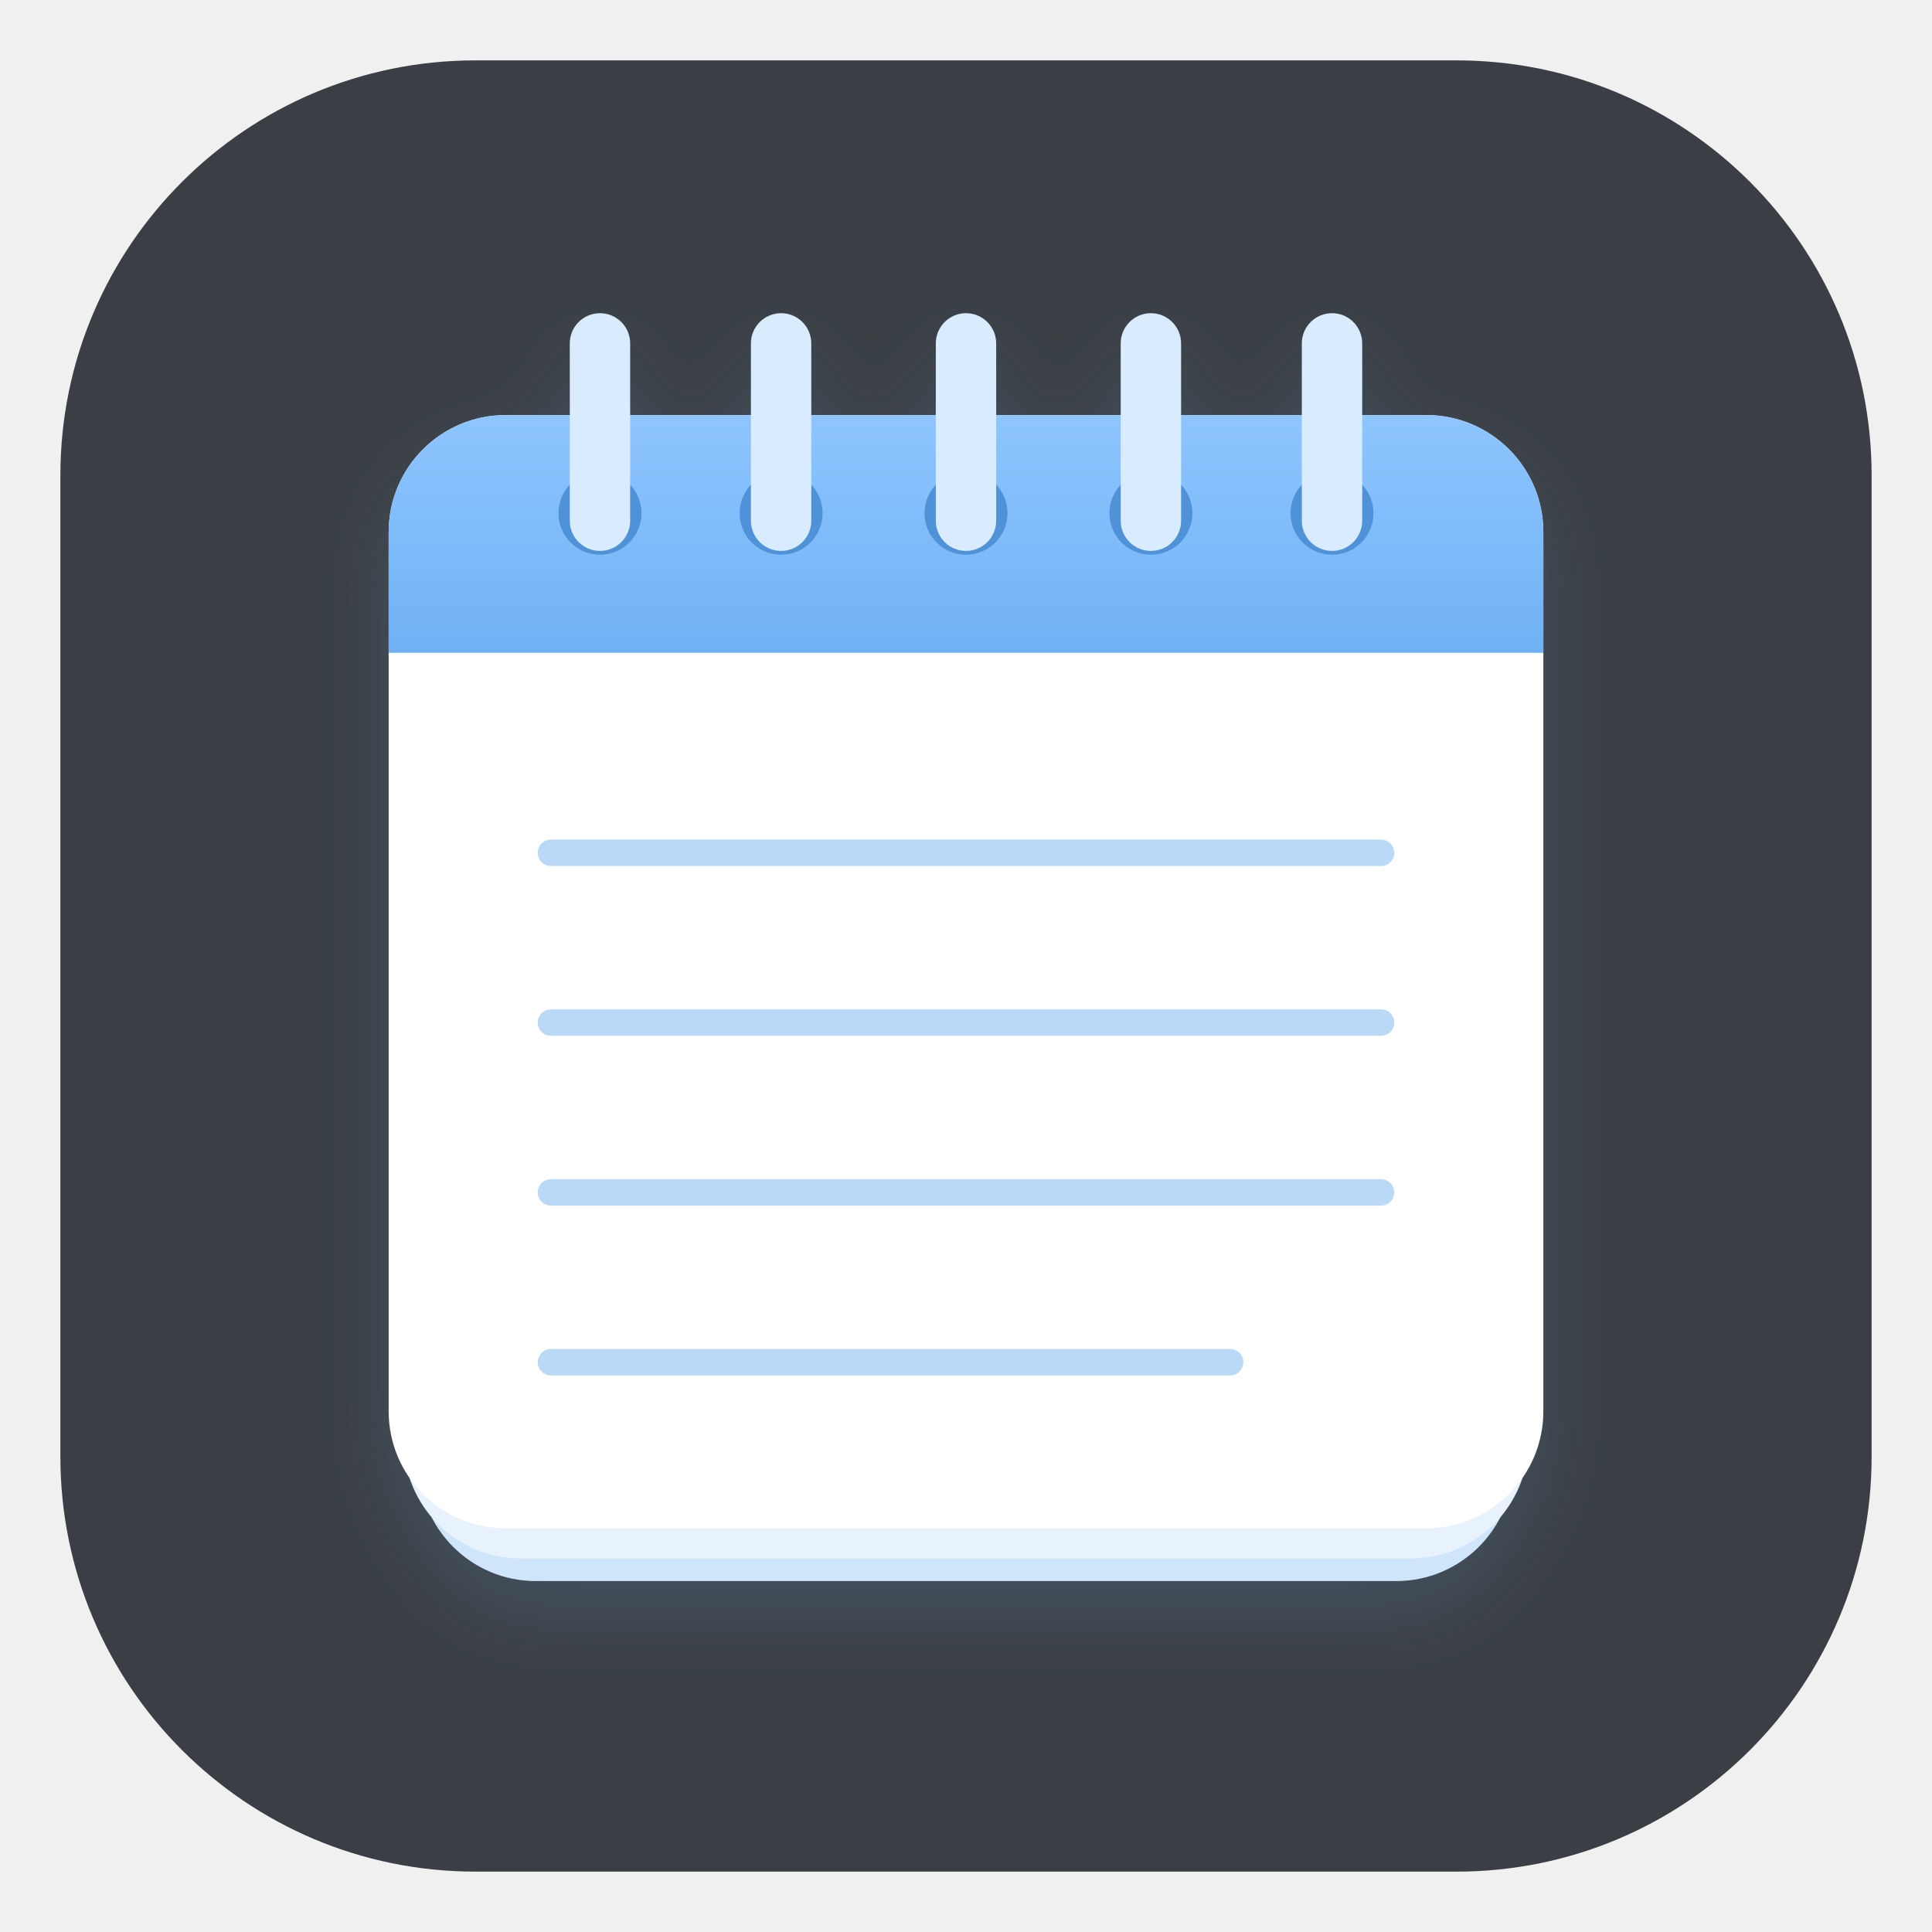
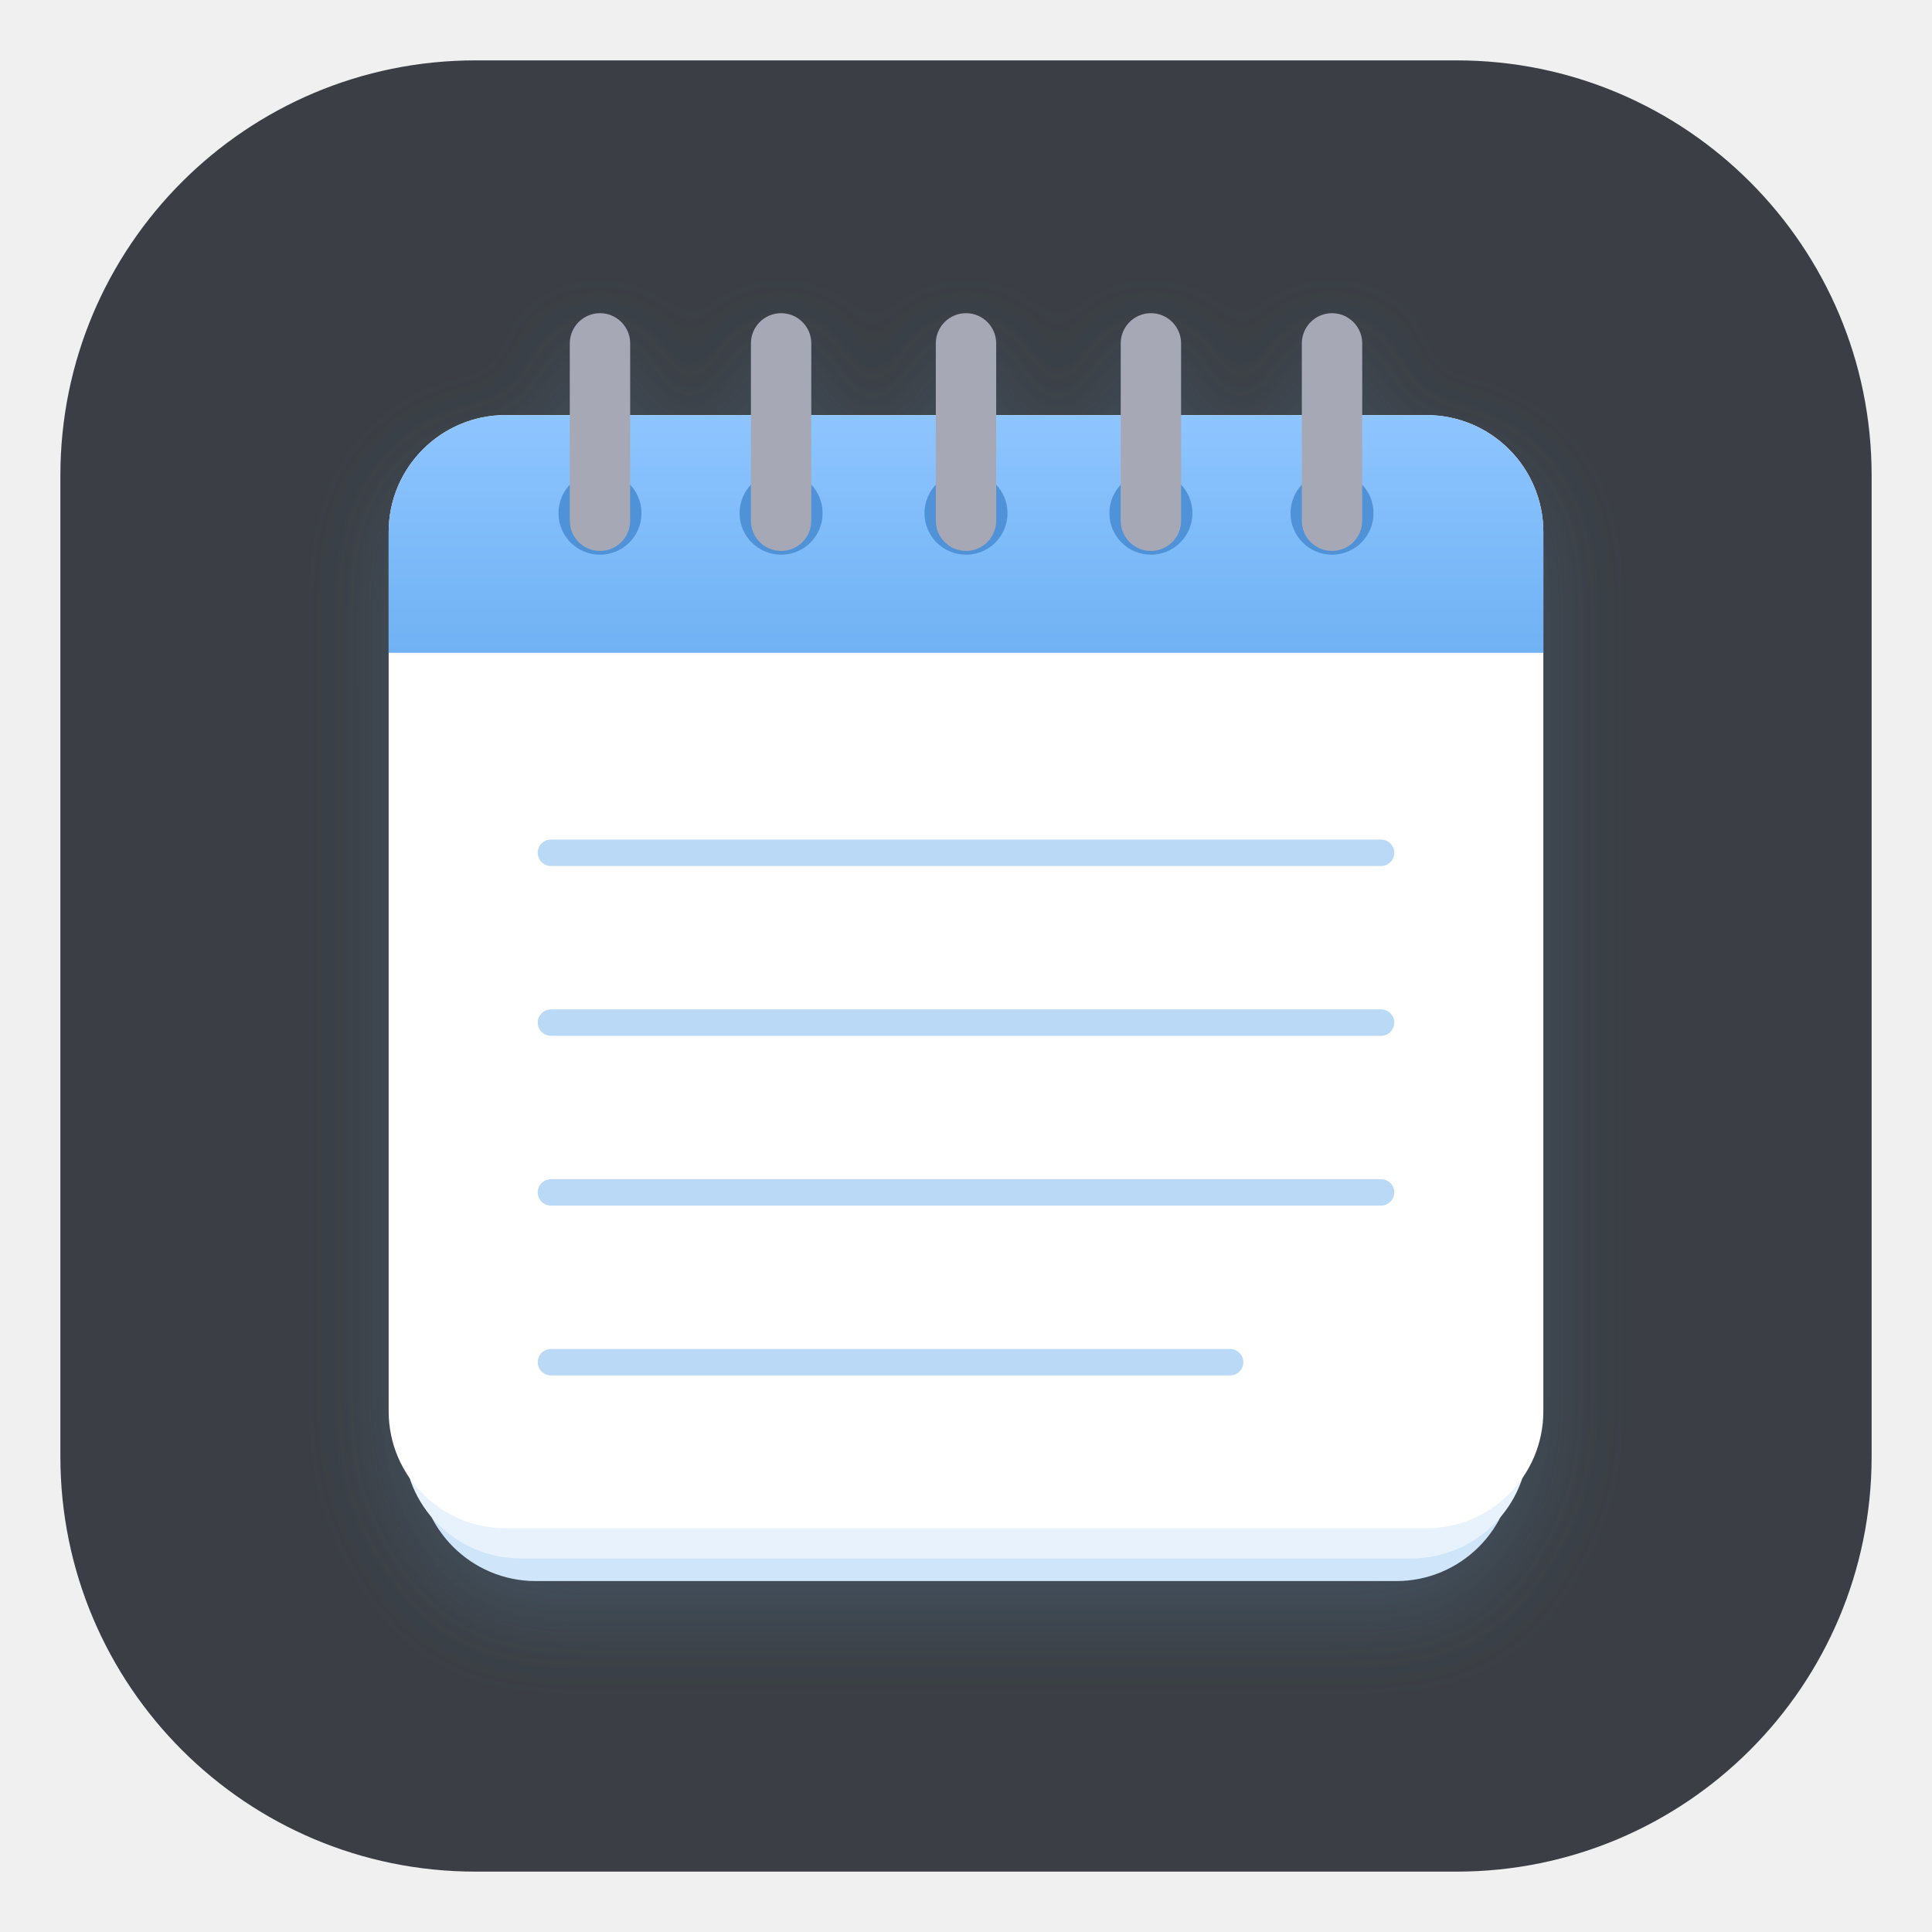
<svg xmlns="http://www.w3.org/2000/svg" viewBox="0 0 1024 1024" width="1024" height="1024" role="img" aria-labelledby="title desc">
  <defs>
    <linearGradient id="header" x1="0" y1="0" x2="0" y2="1">
      <stop offset="0%" stop-color="#8EC5FF" />
      <stop offset="100%" stop-color="#70B2F4" />
    </linearGradient>
    <filter id="shadow" x="-20%" y="-20%" width="140%" height="160%">
      <feDropShadow dx="0" dy="18" stdDeviation="22" flood-color="#5E8DB8" flood-opacity="0.22" />
    </filter>
  </defs>
  <rect x="32" y="32" width="960" height="960" rx="220" fill="#3B3F45" />
  <g filter="url(#shadow)">
    <rect x="222" y="248" width="580" height="590" rx="62" fill="#CFE5FA" />
    <rect x="214" y="236" width="596" height="590" rx="62" fill="#E7F2FC" />
    <rect x="206" y="220" width="612" height="590" rx="62" fill="#FFFFFF" />
    <path d="M268 220H756C790.24 220 818 247.76 818 282V346H206V282C206 247.76 233.76 220 268 220Z" fill="url(#header)" />
    <g fill="#4F92D8">
      <circle cx="318" cy="272" r="22" />
      <circle cx="414" cy="272" r="22" />
      <circle cx="512" cy="272" r="22" />
      <circle cx="610" cy="272" r="22" />
      <circle cx="706" cy="272" r="22" />
    </g>
-     <g fill="#D8EBFF">
+     <g fill="#A6A9B5">
      <rect x="302" y="166" width="32" height="126" rx="16" />
      <rect x="398" y="166" width="32" height="126" rx="16" />
      <rect x="496" y="166" width="32" height="126" rx="16" />
      <rect x="594" y="166" width="32" height="126" rx="16" />
      <rect x="690" y="166" width="32" height="126" rx="16" />
    </g>
    <g stroke="#B9D9F7" stroke-width="14" stroke-linecap="round">
      <line x1="292" y1="452" x2="732" y2="452" />
      <line x1="292" y1="542" x2="732" y2="542" />
      <line x1="292" y1="632" x2="732" y2="632" />
      <line x1="292" y1="722" x2="652" y2="722" />
    </g>
  </g>
</svg>
